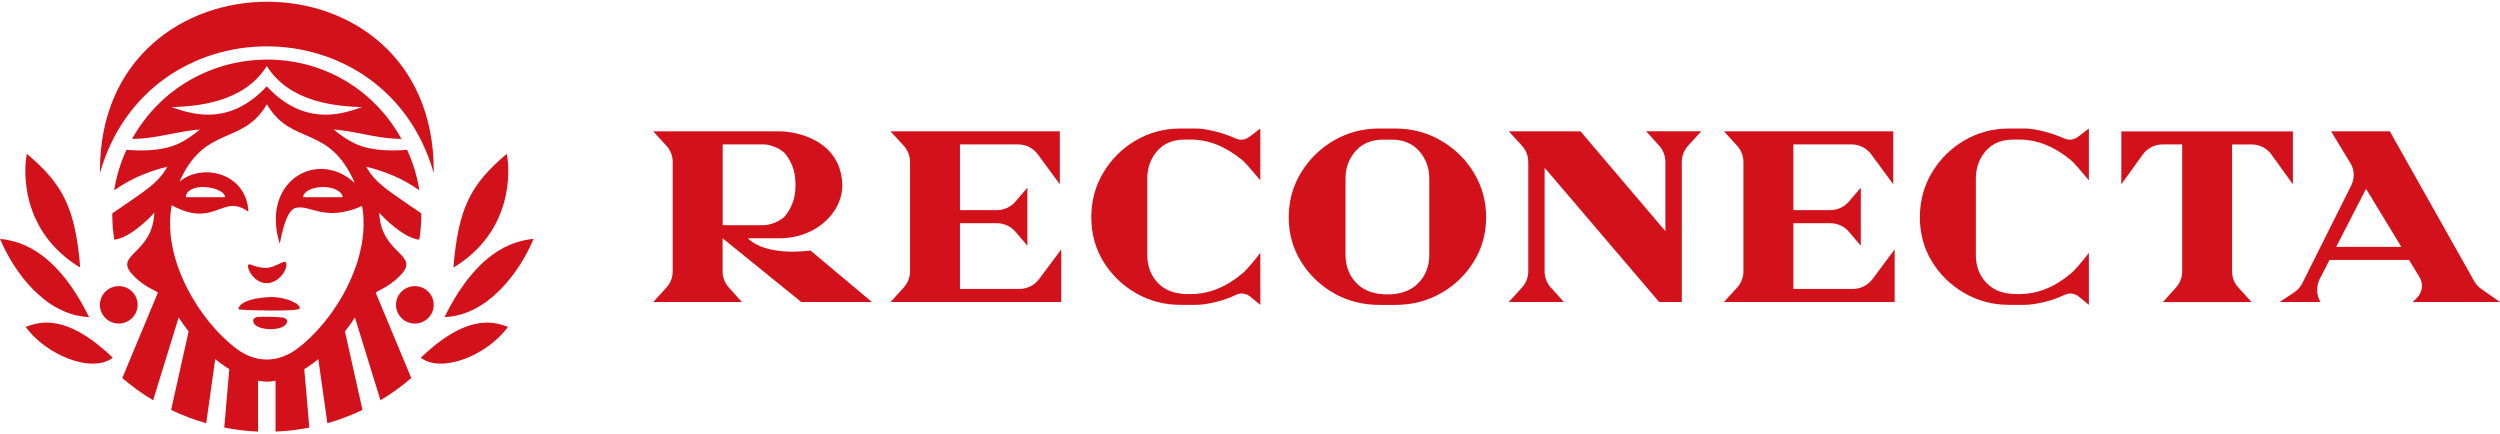
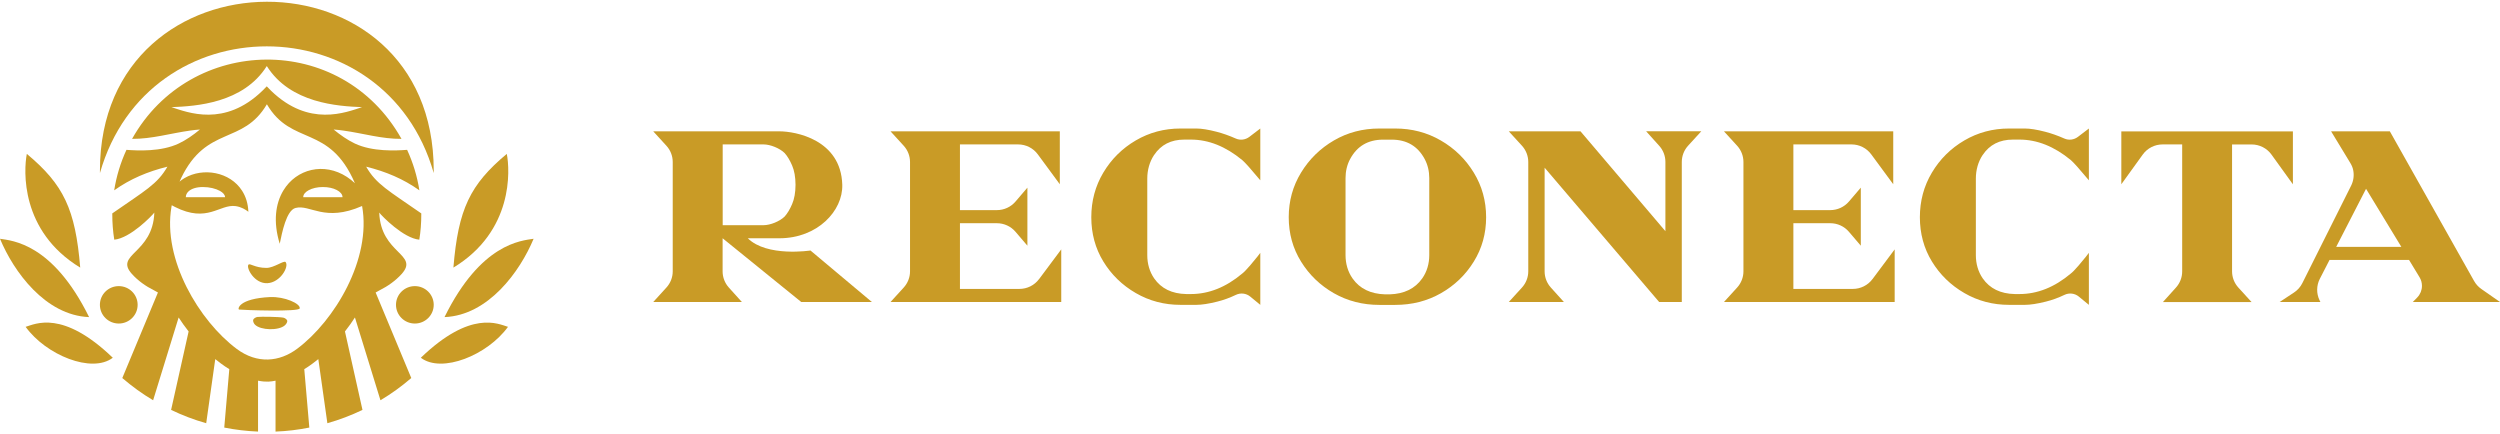
<svg xmlns="http://www.w3.org/2000/svg" width="150" height="26" viewBox="0 0 149.998 25.79" fill="none">
  <g id="Layer_1-2">
-     <path id="Vector" d="M62.339 16.644C62.064 17.013 61.627 17.23 61.163 17.23H57.596V13.288H59.812C60.243 13.288 60.65 13.475 60.928 13.8L61.643 14.637V11.154L60.928 11.99C60.65 12.315 60.243 12.502 59.812 12.502H57.596V8.56H61.086C61.554 8.56 61.995 8.782 62.269 9.158L63.588 10.95V7.775H53.431L54.221 8.639C54.466 8.906 54.601 9.253 54.601 9.616V16.175C54.601 16.535 54.466 16.881 54.221 17.149L53.431 18.015H63.674V14.858L62.342 16.644H62.339Z" fill="#D3111A" />
-     <path id="Vector_2" d="M88.425 10.251C87.931 9.442 87.272 8.8 86.445 8.322C85.62 7.844 84.707 7.606 83.708 7.606H82.762C81.763 7.606 80.854 7.844 80.034 8.322C79.214 8.8 78.557 9.442 78.063 10.251C77.569 11.059 77.323 11.95 77.323 12.93C77.323 13.909 77.569 14.796 78.063 15.593C78.557 16.39 79.214 17.02 80.034 17.489C80.854 17.956 81.763 18.189 82.762 18.189H83.708C84.719 18.189 85.632 17.956 86.454 17.489C87.274 17.022 87.931 16.392 88.425 15.593C88.919 14.796 89.166 13.909 89.166 12.93C89.166 11.95 88.919 11.059 88.425 10.251ZM85.755 15.207C85.755 15.704 85.62 16.196 85.331 16.602C84.898 17.214 84.248 17.53 83.379 17.556H83.104C82.233 17.53 81.583 17.214 81.152 16.602C80.866 16.196 80.731 15.704 80.731 15.209V10.581C80.731 10.181 80.819 9.782 81.01 9.431C81.427 8.659 82.086 8.274 82.986 8.274H83.5C84.4 8.274 85.059 8.659 85.476 9.431C85.667 9.784 85.755 10.181 85.755 10.581V15.212V15.207Z" fill="#D3111A" />
-     <path id="Vector_3" d="M98.77 7.775L99.55 8.641C99.79 8.906 99.923 9.251 99.923 9.609V13.766L94.829 7.775H90.526L91.316 8.639C91.56 8.906 91.695 9.253 91.695 9.616V16.175C91.695 16.535 91.56 16.881 91.316 17.149L90.526 18.015H93.832L93.049 17.147C92.809 16.881 92.676 16.537 92.676 16.179V9.957L99.546 18.013H100.906V9.613C100.906 9.253 101.041 8.904 101.286 8.636L102.076 7.772H98.77V7.775Z" fill="#D3111A" />
-     <path id="Vector_4" d="M127.278 7.775V10.95L128.562 9.17C128.837 8.789 129.279 8.56 129.754 8.56H130.929V16.182C130.929 16.537 130.796 16.884 130.556 17.149L129.773 18.018H135.091L134.302 17.152C134.057 16.884 133.922 16.537 133.922 16.177V8.562H135.096C135.569 8.562 136.014 8.789 136.289 9.172L137.572 10.953V7.777H127.278V7.775Z" fill="#D3111A" />
-     <path id="Vector_5" d="M145.034 17.743L144.766 18.015H149.998L148.877 17.233C148.698 17.108 148.549 16.944 148.442 16.752L143.389 7.775H139.864L141.008 9.659C141.092 9.796 141.16 9.943 141.19 10.101C141.253 10.412 141.213 10.74 141.066 11.034L138.138 16.884C138.024 17.113 137.852 17.304 137.64 17.445L136.778 18.015H139.222L139.17 17.909C138.975 17.503 138.982 17.027 139.187 16.625L139.771 15.489H144.54L145.171 16.53C145.267 16.685 145.315 16.865 145.315 17.046C145.315 17.175 145.29 17.302 145.243 17.42C145.194 17.538 145.124 17.648 145.034 17.741V17.743ZM140.17 14.706L141.961 11.223L144.078 14.706H140.17Z" fill="#D3111A" />
-     <path id="Vector_6" d="M69.246 9.195C69.656 8.579 70.262 8.271 71.058 8.271H71.454C72.51 8.271 73.537 8.68 74.534 9.5C74.707 9.648 75.063 10.047 75.601 10.694L75.617 10.713V7.606L74.96 8.107C74.727 8.285 74.413 8.327 74.145 8.207C73.754 8.033 73.372 7.899 73.001 7.802C72.496 7.671 72.088 7.606 71.778 7.606H70.83C69.854 7.606 68.96 7.844 68.144 8.322C67.329 8.8 66.681 9.442 66.199 10.251C65.717 11.059 65.477 11.95 65.477 12.93C65.477 13.909 65.717 14.794 66.199 15.584C66.681 16.373 67.329 17.006 68.144 17.477C68.96 17.951 69.854 18.186 70.83 18.186H71.778C72.1 18.186 72.521 18.122 73.043 17.99C73.416 17.898 73.786 17.762 74.154 17.586C74.436 17.45 74.774 17.491 75.016 17.692L75.617 18.186V15.064C75.606 15.098 75.398 15.353 74.998 15.831C74.79 16.069 74.637 16.23 74.532 16.309C73.556 17.129 72.528 17.538 71.452 17.538H71.177C70.315 17.521 69.672 17.207 69.249 16.598C68.969 16.193 68.836 15.708 68.836 15.216V10.609C68.836 10.107 68.967 9.611 69.246 9.191V9.195Z" fill="#D3111A" />
-     <path id="Vector_7" d="M48.078 18.015H52.313L48.628 14.925C48.628 14.925 46.014 15.329 44.868 14.191H46.764C49.054 14.191 50.58 12.54 50.536 10.983C50.459 8.262 47.717 7.775 46.764 7.775H39.194L39.983 8.639C40.228 8.906 40.363 9.253 40.363 9.616V16.175C40.363 16.535 40.228 16.881 39.983 17.149L39.194 18.015H44.512L43.729 17.147C43.489 16.881 43.356 16.537 43.356 16.179V14.191L48.074 18.015H48.078ZM43.361 8.56H45.814C46.222 8.56 46.79 8.793 47.079 9.08C47.239 9.258 47.389 9.505 47.526 9.823C47.659 10.13 47.729 10.519 47.731 10.983C47.729 11.449 47.659 11.835 47.526 12.142C47.389 12.461 47.239 12.708 47.079 12.886C46.79 13.172 46.222 13.406 45.814 13.406H43.361V8.56Z" fill="#D3111A" />
-     <path id="Vector_8" d="M112.344 16.644C112.069 17.013 111.631 17.23 111.168 17.23H107.601V13.288H109.816C110.247 13.288 110.655 13.475 110.932 13.8L111.647 14.637V11.154L110.932 11.99C110.653 12.315 110.245 12.502 109.814 12.502H107.601V8.56H111.091C111.559 8.56 111.999 8.782 112.274 9.158L113.593 10.95V7.775H103.436L104.226 8.639C104.47 8.906 104.605 9.253 104.605 9.616V16.175C104.605 16.535 104.47 16.881 104.226 17.149L103.436 18.015H113.679V14.858L112.346 16.644H112.344Z" fill="#D3111A" />
-     <path id="Vector_9" d="M118.96 9.195C119.37 8.579 119.975 8.271 120.772 8.271H121.168C122.223 8.271 123.251 8.68 124.248 9.5C124.42 9.648 124.776 10.047 125.315 10.694L125.331 10.713V7.606L124.674 8.107C124.441 8.285 124.127 8.327 123.859 8.207C123.467 8.033 123.085 7.899 122.715 7.802C122.209 7.671 121.802 7.606 121.492 7.606H120.544C119.568 7.606 118.673 7.844 117.858 8.322C117.043 8.8 116.395 9.442 115.913 10.251C115.431 11.059 115.191 11.95 115.191 12.93C115.191 13.909 115.431 14.794 115.913 15.584C116.395 16.373 117.043 17.006 117.858 17.477C118.673 17.951 119.568 18.186 120.544 18.186H121.492C121.813 18.186 122.235 18.122 122.757 17.99C123.13 17.898 123.5 17.762 123.868 17.586C124.15 17.45 124.488 17.491 124.73 17.692L125.331 18.186V15.064C125.319 15.098 125.112 15.353 124.711 15.831C124.504 16.069 124.35 16.23 124.245 16.309C123.269 17.129 122.242 17.538 121.166 17.538H120.891C120.029 17.521 119.386 17.207 118.962 16.598C118.683 16.193 118.55 15.708 118.55 15.216V10.609C118.55 10.107 118.68 9.611 118.96 9.191V9.195Z" fill="#D3111A" />
-     <path id="Vector_10" d="M16.043 16.886C16.817 16.847 17.359 15.891 17.136 15.618C17.04 15.503 16.437 15.969 15.987 15.969C15.274 15.969 14.99 15.657 14.902 15.782C14.767 15.974 15.263 16.928 16.046 16.886H16.043Z" fill="#D3111A" />
-     <path id="Vector_11" d="M16.213 17.718C14.294 17.81 14.245 18.454 14.345 18.468C14.597 18.501 17.939 18.616 17.983 18.399C18.044 18.113 17.061 17.678 16.213 17.72V17.718Z" fill="#D3111A" />
-     <path id="Vector_12" d="M16.996 18.953C16.714 18.902 15.677 18.886 15.449 18.912C15.354 18.921 15.216 19.004 15.191 19.083C15.165 19.163 15.228 19.307 15.298 19.376C15.645 19.718 16.716 19.741 17.087 19.418C17.166 19.351 17.25 19.224 17.236 19.14C17.224 19.064 17.089 18.969 16.996 18.953Z" fill="#D3111A" />
-     <path id="Vector_13" d="M26.023 10.278V10.128C26.023 -3.42 5.996 -3.332 5.996 10.128V10.278C8.887 0.137 23.132 0.148 26.023 10.278Z" fill="#D3111A" />
-     <path id="Vector_14" d="M4.813 15.951C4.522 12.433 3.813 10.971 1.61 9.128C1.419 10.101 1.209 13.764 4.813 15.951Z" fill="#D3111A" />
-     <path id="Vector_15" d="M5.346 18.921C3.163 14.496 0.743 14.336 0 14.221C0.815 16.184 2.714 18.817 5.346 18.921Z" fill="#D3111A" />
-     <path id="Vector_16" d="M1.538 19.505C2.763 21.201 5.509 22.318 6.767 21.36C3.757 18.464 2.118 19.334 1.538 19.505Z" fill="#D3111A" />
-     <path id="Vector_17" d="M8.258 18.184C8.258 17.565 7.752 17.062 7.126 17.062C6.499 17.062 5.994 17.565 5.994 18.184C5.994 18.803 6.499 19.307 7.126 19.307C7.752 19.307 8.258 18.803 8.258 18.184Z" fill="#D3111A" />
-     <path id="Vector_18" d="M22.782 17.309C23.267 17.069 23.74 16.731 24.098 16.334C25.172 15.14 22.843 15.131 22.754 12.65C22.913 12.858 24.203 14.188 25.158 14.276C25.24 13.78 25.277 13.267 25.277 12.747V12.699C23.311 11.329 22.573 10.953 21.969 9.895C23.153 10.191 24.192 10.623 25.163 11.315C25.028 10.463 24.779 9.648 24.427 8.886C23.751 8.936 22.347 9.006 21.291 8.507C20.842 8.294 20.427 7.999 20.026 7.673C20.024 7.671 20.022 7.669 20.02 7.666C20.22 7.68 20.416 7.703 20.613 7.731C21.781 7.893 22.913 8.239 24.089 8.227C20.481 1.786 11.421 1.985 7.925 8.227C9.101 8.237 10.233 7.893 11.4 7.731C11.598 7.701 11.794 7.68 11.995 7.666C11.992 7.669 11.99 7.671 11.988 7.673C11.589 7.999 11.175 8.294 10.723 8.507C9.667 9.008 8.263 8.936 7.587 8.886C7.235 9.648 6.986 10.463 6.851 11.315C7.822 10.623 8.861 10.191 10.045 9.895C9.441 10.953 8.703 11.329 6.737 12.699V12.747C6.737 13.267 6.776 13.78 6.856 14.276C7.811 14.188 9.101 12.858 9.26 12.65C9.169 15.131 6.842 15.14 7.916 16.334C8.274 16.734 8.747 17.071 9.232 17.309C9.304 17.346 9.388 17.394 9.476 17.445L7.338 22.577C7.913 23.071 8.531 23.522 9.187 23.91L10.718 18.944C10.883 19.203 11.086 19.487 11.317 19.782L10.266 24.489C10.939 24.813 11.64 25.081 12.372 25.288L12.915 21.441C13.019 21.529 13.127 21.612 13.238 21.692C13.406 21.817 13.576 21.935 13.758 22.044L13.455 25.549C14.114 25.679 14.792 25.762 15.482 25.79V22.736C16.011 22.838 16.269 22.787 16.532 22.736V25.79C17.222 25.764 17.9 25.681 18.559 25.549L18.256 22.044C18.436 21.935 18.608 21.82 18.776 21.692C18.887 21.612 18.995 21.529 19.099 21.441L19.642 25.288C20.374 25.081 21.075 24.813 21.748 24.489L20.697 19.782C20.928 19.487 21.131 19.203 21.296 18.944L22.827 23.91C23.481 23.522 24.101 23.071 24.676 22.577L22.538 17.445C22.626 17.394 22.708 17.346 22.782 17.309ZM10.289 6.324C11.741 6.269 14.601 6.096 16.008 3.858C17.413 6.093 20.273 6.269 21.725 6.324C20.756 6.636 18.543 7.546 16.262 5.338C16.176 5.255 16.092 5.17 16.006 5.075C15.917 5.17 15.833 5.255 15.747 5.338C13.467 7.546 11.256 6.636 10.285 6.324H10.289ZM13.502 11.726H11.149C11.149 11.595 11.207 11.472 11.319 11.371C11.489 11.216 11.785 11.117 12.178 11.117C12.572 11.117 12.945 11.209 13.201 11.352C13.383 11.456 13.502 11.583 13.502 11.724V11.726ZM17.823 20.824C16.775 21.607 15.437 21.753 14.196 20.824C11.955 19.147 9.744 15.47 10.287 12.309C10.292 12.276 10.299 12.242 10.306 12.209C10.368 12.244 10.431 12.278 10.492 12.309C12.449 13.302 13.173 12.128 14.142 12.262C14.48 12.311 14.739 12.473 14.902 12.602C14.883 12.105 14.746 11.685 14.527 11.343C13.802 10.202 12.181 9.93 11.074 10.579C10.967 10.641 10.869 10.713 10.774 10.791C10.806 10.72 10.837 10.646 10.869 10.579C12.402 7.401 14.566 8.613 16.013 6.151C17.499 8.687 19.756 7.32 21.294 10.888C21.14 10.743 20.979 10.616 20.814 10.509C19.442 9.616 17.786 10.024 17.003 11.322C16.532 12.101 16.376 13.193 16.784 14.521C16.921 13.856 17.18 12.519 17.73 12.373C18.615 12.142 19.463 13.248 21.725 12.255C22.3 15.429 20.08 19.14 17.825 20.824H17.823ZM20.548 11.726H18.193C18.193 11.565 18.314 11.419 18.517 11.309C18.731 11.191 19.034 11.117 19.37 11.117C19.705 11.117 19.987 11.184 20.199 11.292C20.416 11.403 20.551 11.556 20.551 11.724L20.548 11.726Z" fill="#D3111A" />
-     <path id="Vector_19" d="M30.407 9.128C28.203 10.971 27.495 12.433 27.204 15.951C30.81 13.766 30.6 10.103 30.407 9.128Z" fill="#D3111A" />
-     <path id="Vector_20" d="M32.016 14.221C31.273 14.336 28.853 14.496 26.67 18.921C29.3 18.817 31.199 16.184 32.016 14.221Z" fill="#D3111A" />
-     <path id="Vector_21" d="M25.249 21.36C26.507 22.318 29.254 21.201 30.479 19.505C29.899 19.334 28.259 18.466 25.249 21.36Z" fill="#D3111A" />
-     <path id="Vector_22" d="M26.023 18.184C26.023 17.565 25.515 17.062 24.891 17.062C24.266 17.062 23.759 17.565 23.759 18.184C23.759 18.803 24.264 19.307 24.891 19.307C25.517 19.307 26.023 18.803 26.023 18.184Z" fill="#D3111A" />
+     <path id="Vector" d="M62.339 16.644C62.064 17.013 61.627 17.23 61.163 17.23H57.596V13.288H59.812C60.243 13.288 60.65 13.475 60.928 13.8L61.643 14.637V11.154L60.928 11.99C60.65 12.315 60.243 12.502 59.812 12.502H57.596V8.56H61.086C61.554 8.56 61.995 8.782 62.269 9.158L63.588 10.95V7.775H53.431L54.221 8.639C54.466 8.906 54.601 9.253 54.601 9.616V16.175C54.601 16.535 54.466 16.881 54.221 17.149L53.431 18.015H63.674V14.858L62.342 16.644H62.339Z" fill="#C99B26" />
+     <path id="Vector_2" d="M88.425 10.251C87.931 9.442 87.272 8.8 86.445 8.322C85.62 7.844 84.707 7.606 83.708 7.606H82.762C81.763 7.606 80.854 7.844 80.034 8.322C79.214 8.8 78.557 9.442 78.063 10.251C77.569 11.059 77.323 11.95 77.323 12.93C77.323 13.909 77.569 14.796 78.063 15.593C78.557 16.39 79.214 17.02 80.034 17.489C80.854 17.956 81.763 18.189 82.762 18.189H83.708C84.719 18.189 85.632 17.956 86.454 17.489C87.274 17.022 87.931 16.392 88.425 15.593C88.919 14.796 89.166 13.909 89.166 12.93C89.166 11.95 88.919 11.059 88.425 10.251ZM85.755 15.207C85.755 15.704 85.62 16.196 85.331 16.602C84.898 17.214 84.248 17.53 83.379 17.556H83.104C82.233 17.53 81.583 17.214 81.152 16.602C80.866 16.196 80.731 15.704 80.731 15.209V10.581C80.731 10.181 80.819 9.782 81.01 9.431C81.427 8.659 82.086 8.274 82.986 8.274H83.5C84.4 8.274 85.059 8.659 85.476 9.431C85.667 9.784 85.755 10.181 85.755 10.581V15.212V15.207Z" fill="#C99B26" />
+     <path id="Vector_3" d="M98.77 7.775L99.55 8.641C99.79 8.906 99.923 9.251 99.923 9.609V13.766L94.829 7.775H90.526L91.316 8.639C91.56 8.906 91.695 9.253 91.695 9.616V16.175C91.695 16.535 91.56 16.881 91.316 17.149L90.526 18.015H93.832L93.049 17.147C92.809 16.881 92.676 16.537 92.676 16.179V9.957L99.546 18.013H100.906V9.613C100.906 9.253 101.041 8.904 101.286 8.636L102.076 7.772H98.77V7.775Z" fill="#C99B26" />
+     <path id="Vector_4" d="M127.278 7.775V10.95L128.562 9.17C128.837 8.789 129.279 8.56 129.754 8.56H130.929V16.182C130.929 16.537 130.796 16.884 130.556 17.149L129.773 18.018H135.091L134.302 17.152C134.057 16.884 133.922 16.537 133.922 16.177V8.562H135.096C135.569 8.562 136.014 8.789 136.289 9.172L137.572 10.953V7.777H127.278V7.775Z" fill="#C99B26" />
+     <path id="Vector_5" d="M145.034 17.743L144.766 18.015H149.998L148.877 17.233C148.698 17.108 148.549 16.944 148.442 16.752L143.389 7.775H139.864L141.008 9.659C141.092 9.796 141.16 9.943 141.19 10.101C141.253 10.412 141.213 10.74 141.066 11.034L138.138 16.884C138.024 17.113 137.852 17.304 137.64 17.445L136.778 18.015H139.222L139.17 17.909C138.975 17.503 138.982 17.027 139.187 16.625L139.771 15.489H144.54L145.171 16.53C145.267 16.685 145.315 16.865 145.315 17.046C145.315 17.175 145.29 17.302 145.243 17.42C145.194 17.538 145.124 17.648 145.034 17.741V17.743ZM140.17 14.706L141.961 11.223L144.078 14.706H140.17Z" fill="#C99B26" />
+     <path id="Vector_6" d="M69.246 9.195C69.656 8.579 70.262 8.271 71.058 8.271H71.454C72.51 8.271 73.537 8.68 74.534 9.5C74.707 9.648 75.063 10.047 75.601 10.694L75.617 10.713V7.606L74.96 8.107C74.727 8.285 74.413 8.327 74.145 8.207C73.754 8.033 73.372 7.899 73.001 7.802C72.496 7.671 72.088 7.606 71.778 7.606H70.83C69.854 7.606 68.96 7.844 68.144 8.322C67.329 8.8 66.681 9.442 66.199 10.251C65.717 11.059 65.477 11.95 65.477 12.93C65.477 13.909 65.717 14.794 66.199 15.584C66.681 16.373 67.329 17.006 68.144 17.477C68.96 17.951 69.854 18.186 70.83 18.186H71.778C72.1 18.186 72.521 18.122 73.043 17.99C73.416 17.898 73.786 17.762 74.154 17.586C74.436 17.45 74.774 17.491 75.016 17.692L75.617 18.186V15.064C75.606 15.098 75.398 15.353 74.998 15.831C74.79 16.069 74.637 16.23 74.532 16.309C73.556 17.129 72.528 17.538 71.452 17.538H71.177C70.315 17.521 69.672 17.207 69.249 16.598C68.969 16.193 68.836 15.708 68.836 15.216V10.609C68.836 10.107 68.967 9.611 69.246 9.191V9.195Z" fill="#C99B26" />
+     <path id="Vector_7" d="M48.078 18.015H52.313L48.628 14.925C48.628 14.925 46.014 15.329 44.868 14.191H46.764C49.054 14.191 50.58 12.54 50.536 10.983C50.459 8.262 47.717 7.775 46.764 7.775H39.194L39.983 8.639C40.228 8.906 40.363 9.253 40.363 9.616V16.175C40.363 16.535 40.228 16.881 39.983 17.149L39.194 18.015H44.512L43.729 17.147C43.489 16.881 43.356 16.537 43.356 16.179V14.191L48.074 18.015H48.078ZM43.361 8.56H45.814C46.222 8.56 46.79 8.793 47.079 9.08C47.239 9.258 47.389 9.505 47.526 9.823C47.659 10.13 47.729 10.519 47.731 10.983C47.729 11.449 47.659 11.835 47.526 12.142C47.389 12.461 47.239 12.708 47.079 12.886C46.79 13.172 46.222 13.406 45.814 13.406H43.361V8.56Z" fill="#C99B26" />
+     <path id="Vector_8" d="M112.344 16.644C112.069 17.013 111.631 17.23 111.168 17.23H107.601V13.288H109.816C110.247 13.288 110.655 13.475 110.932 13.8L111.647 14.637V11.154L110.932 11.99C110.653 12.315 110.245 12.502 109.814 12.502H107.601V8.56H111.091C111.559 8.56 111.999 8.782 112.274 9.158L113.593 10.95V7.775H103.436L104.226 8.639C104.47 8.906 104.605 9.253 104.605 9.616V16.175C104.605 16.535 104.47 16.881 104.226 17.149L103.436 18.015H113.679V14.858L112.346 16.644H112.344Z" fill="#C99B26" />
+     <path id="Vector_9" d="M118.96 9.195C119.37 8.579 119.975 8.271 120.772 8.271H121.168C122.223 8.271 123.251 8.68 124.248 9.5C124.42 9.648 124.776 10.047 125.315 10.694L125.331 10.713V7.606L124.674 8.107C124.441 8.285 124.127 8.327 123.859 8.207C123.467 8.033 123.085 7.899 122.715 7.802C122.209 7.671 121.802 7.606 121.492 7.606H120.544C119.568 7.606 118.673 7.844 117.858 8.322C117.043 8.8 116.395 9.442 115.913 10.251C115.431 11.059 115.191 11.95 115.191 12.93C115.191 13.909 115.431 14.794 115.913 15.584C116.395 16.373 117.043 17.006 117.858 17.477C118.673 17.951 119.568 18.186 120.544 18.186H121.492C121.813 18.186 122.235 18.122 122.757 17.99C123.13 17.898 123.5 17.762 123.868 17.586C124.15 17.45 124.488 17.491 124.73 17.692L125.331 18.186V15.064C125.319 15.098 125.112 15.353 124.711 15.831C124.504 16.069 124.35 16.23 124.245 16.309C123.269 17.129 122.242 17.538 121.166 17.538H120.891C120.029 17.521 119.386 17.207 118.962 16.598C118.683 16.193 118.55 15.708 118.55 15.216V10.609C118.55 10.107 118.68 9.611 118.96 9.191V9.195Z" fill="#C99B26" />
+     <path id="Vector_10" d="M16.043 16.886C16.817 16.847 17.359 15.891 17.136 15.618C17.04 15.503 16.437 15.969 15.987 15.969C15.274 15.969 14.99 15.657 14.902 15.782C14.767 15.974 15.263 16.928 16.046 16.886H16.043Z" fill="#C99B26" />
+     <path id="Vector_11" d="M16.213 17.718C14.294 17.81 14.245 18.454 14.345 18.468C14.597 18.501 17.939 18.616 17.983 18.399C18.044 18.113 17.061 17.678 16.213 17.72V17.718Z" fill="#C99B26" />
+     <path id="Vector_12" d="M16.996 18.953C16.714 18.902 15.677 18.886 15.449 18.912C15.354 18.921 15.216 19.004 15.191 19.083C15.165 19.163 15.228 19.307 15.298 19.376C15.645 19.718 16.716 19.741 17.087 19.418C17.166 19.351 17.25 19.224 17.236 19.14C17.224 19.064 17.089 18.969 16.996 18.953Z" fill="#C99B26" />
+     <path id="Vector_13" d="M26.023 10.278V10.128C26.023 -3.42 5.996 -3.332 5.996 10.128V10.278C8.887 0.137 23.132 0.148 26.023 10.278Z" fill="#C99B26" />
+     <path id="Vector_14" d="M4.813 15.951C4.522 12.433 3.813 10.971 1.61 9.128C1.419 10.101 1.209 13.764 4.813 15.951Z" fill="#C99B26" />
+     <path id="Vector_15" d="M5.346 18.921C3.163 14.496 0.743 14.336 0 14.221C0.815 16.184 2.714 18.817 5.346 18.921Z" fill="#C99B26" />
+     <path id="Vector_16" d="M1.538 19.505C2.763 21.201 5.509 22.318 6.767 21.36C3.757 18.464 2.118 19.334 1.538 19.505Z" fill="#C99B26" />
+     <path id="Vector_17" d="M8.258 18.184C8.258 17.565 7.752 17.062 7.126 17.062C6.499 17.062 5.994 17.565 5.994 18.184C5.994 18.803 6.499 19.307 7.126 19.307C7.752 19.307 8.258 18.803 8.258 18.184Z" fill="#C99B26" />
+     <path id="Vector_18" d="M22.782 17.309C23.267 17.069 23.74 16.731 24.098 16.334C25.172 15.14 22.843 15.131 22.754 12.65C22.913 12.858 24.203 14.188 25.158 14.276C25.24 13.78 25.277 13.267 25.277 12.747V12.699C23.311 11.329 22.573 10.953 21.969 9.895C23.153 10.191 24.192 10.623 25.163 11.315C25.028 10.463 24.779 9.648 24.427 8.886C23.751 8.936 22.347 9.006 21.291 8.507C20.842 8.294 20.427 7.999 20.026 7.673C20.024 7.671 20.022 7.669 20.02 7.666C20.22 7.68 20.416 7.703 20.613 7.731C21.781 7.893 22.913 8.239 24.089 8.227C20.481 1.786 11.421 1.985 7.925 8.227C9.101 8.237 10.233 7.893 11.4 7.731C11.598 7.701 11.794 7.68 11.995 7.666C11.992 7.669 11.99 7.671 11.988 7.673C11.589 7.999 11.175 8.294 10.723 8.507C9.667 9.008 8.263 8.936 7.587 8.886C7.235 9.648 6.986 10.463 6.851 11.315C7.822 10.623 8.861 10.191 10.045 9.895C9.441 10.953 8.703 11.329 6.737 12.699V12.747C6.737 13.267 6.776 13.78 6.856 14.276C7.811 14.188 9.101 12.858 9.26 12.65C9.169 15.131 6.842 15.14 7.916 16.334C8.274 16.734 8.747 17.071 9.232 17.309C9.304 17.346 9.388 17.394 9.476 17.445L7.338 22.577C7.913 23.071 8.531 23.522 9.187 23.91L10.718 18.944C10.883 19.203 11.086 19.487 11.317 19.782L10.266 24.489C10.939 24.813 11.64 25.081 12.372 25.288L12.915 21.441C13.019 21.529 13.127 21.612 13.238 21.692C13.406 21.817 13.576 21.935 13.758 22.044L13.455 25.549C14.114 25.679 14.792 25.762 15.482 25.79V22.736C16.011 22.838 16.269 22.787 16.532 22.736V25.79C17.222 25.764 17.9 25.681 18.559 25.549L18.256 22.044C18.436 21.935 18.608 21.82 18.776 21.692C18.887 21.612 18.995 21.529 19.099 21.441L19.642 25.288C20.374 25.081 21.075 24.813 21.748 24.489L20.697 19.782C20.928 19.487 21.131 19.203 21.296 18.944L22.827 23.91C23.481 23.522 24.101 23.071 24.676 22.577L22.538 17.445C22.626 17.394 22.708 17.346 22.782 17.309ZM10.289 6.324C11.741 6.269 14.601 6.096 16.008 3.858C17.413 6.093 20.273 6.269 21.725 6.324C20.756 6.636 18.543 7.546 16.262 5.338C16.176 5.255 16.092 5.17 16.006 5.075C15.917 5.17 15.833 5.255 15.747 5.338C13.467 7.546 11.256 6.636 10.285 6.324H10.289ZM13.502 11.726H11.149C11.149 11.595 11.207 11.472 11.319 11.371C11.489 11.216 11.785 11.117 12.178 11.117C12.572 11.117 12.945 11.209 13.201 11.352C13.383 11.456 13.502 11.583 13.502 11.724V11.726ZM17.823 20.824C16.775 21.607 15.437 21.753 14.196 20.824C11.955 19.147 9.744 15.47 10.287 12.309C10.292 12.276 10.299 12.242 10.306 12.209C10.368 12.244 10.431 12.278 10.492 12.309C12.449 13.302 13.173 12.128 14.142 12.262C14.48 12.311 14.739 12.473 14.902 12.602C14.883 12.105 14.746 11.685 14.527 11.343C13.802 10.202 12.181 9.93 11.074 10.579C10.967 10.641 10.869 10.713 10.774 10.791C10.806 10.72 10.837 10.646 10.869 10.579C12.402 7.401 14.566 8.613 16.013 6.151C17.499 8.687 19.756 7.32 21.294 10.888C21.14 10.743 20.979 10.616 20.814 10.509C19.442 9.616 17.786 10.024 17.003 11.322C16.532 12.101 16.376 13.193 16.784 14.521C16.921 13.856 17.18 12.519 17.73 12.373C18.615 12.142 19.463 13.248 21.725 12.255C22.3 15.429 20.08 19.14 17.825 20.824H17.823ZM20.548 11.726H18.193C18.193 11.565 18.314 11.419 18.517 11.309C18.731 11.191 19.034 11.117 19.37 11.117C19.705 11.117 19.987 11.184 20.199 11.292C20.416 11.403 20.551 11.556 20.551 11.724L20.548 11.726Z" fill="#C99B26" />
+     <path id="Vector_19" d="M30.407 9.128C28.203 10.971 27.495 12.433 27.204 15.951C30.81 13.766 30.6 10.103 30.407 9.128Z" fill="#C99B26" />
+     <path id="Vector_20" d="M32.016 14.221C31.273 14.336 28.853 14.496 26.67 18.921C29.3 18.817 31.199 16.184 32.016 14.221Z" fill="#C99B26" />
+     <path id="Vector_21" d="M25.249 21.36C26.507 22.318 29.254 21.201 30.479 19.505C29.899 19.334 28.259 18.466 25.249 21.36Z" fill="#C99B26" />
+     <path id="Vector_22" d="M26.023 18.184C26.023 17.565 25.515 17.062 24.891 17.062C24.266 17.062 23.759 17.565 23.759 18.184C23.759 18.803 24.264 19.307 24.891 19.307C25.517 19.307 26.023 18.803 26.023 18.184Z" fill="#C99B26" />
  </g>
</svg>
